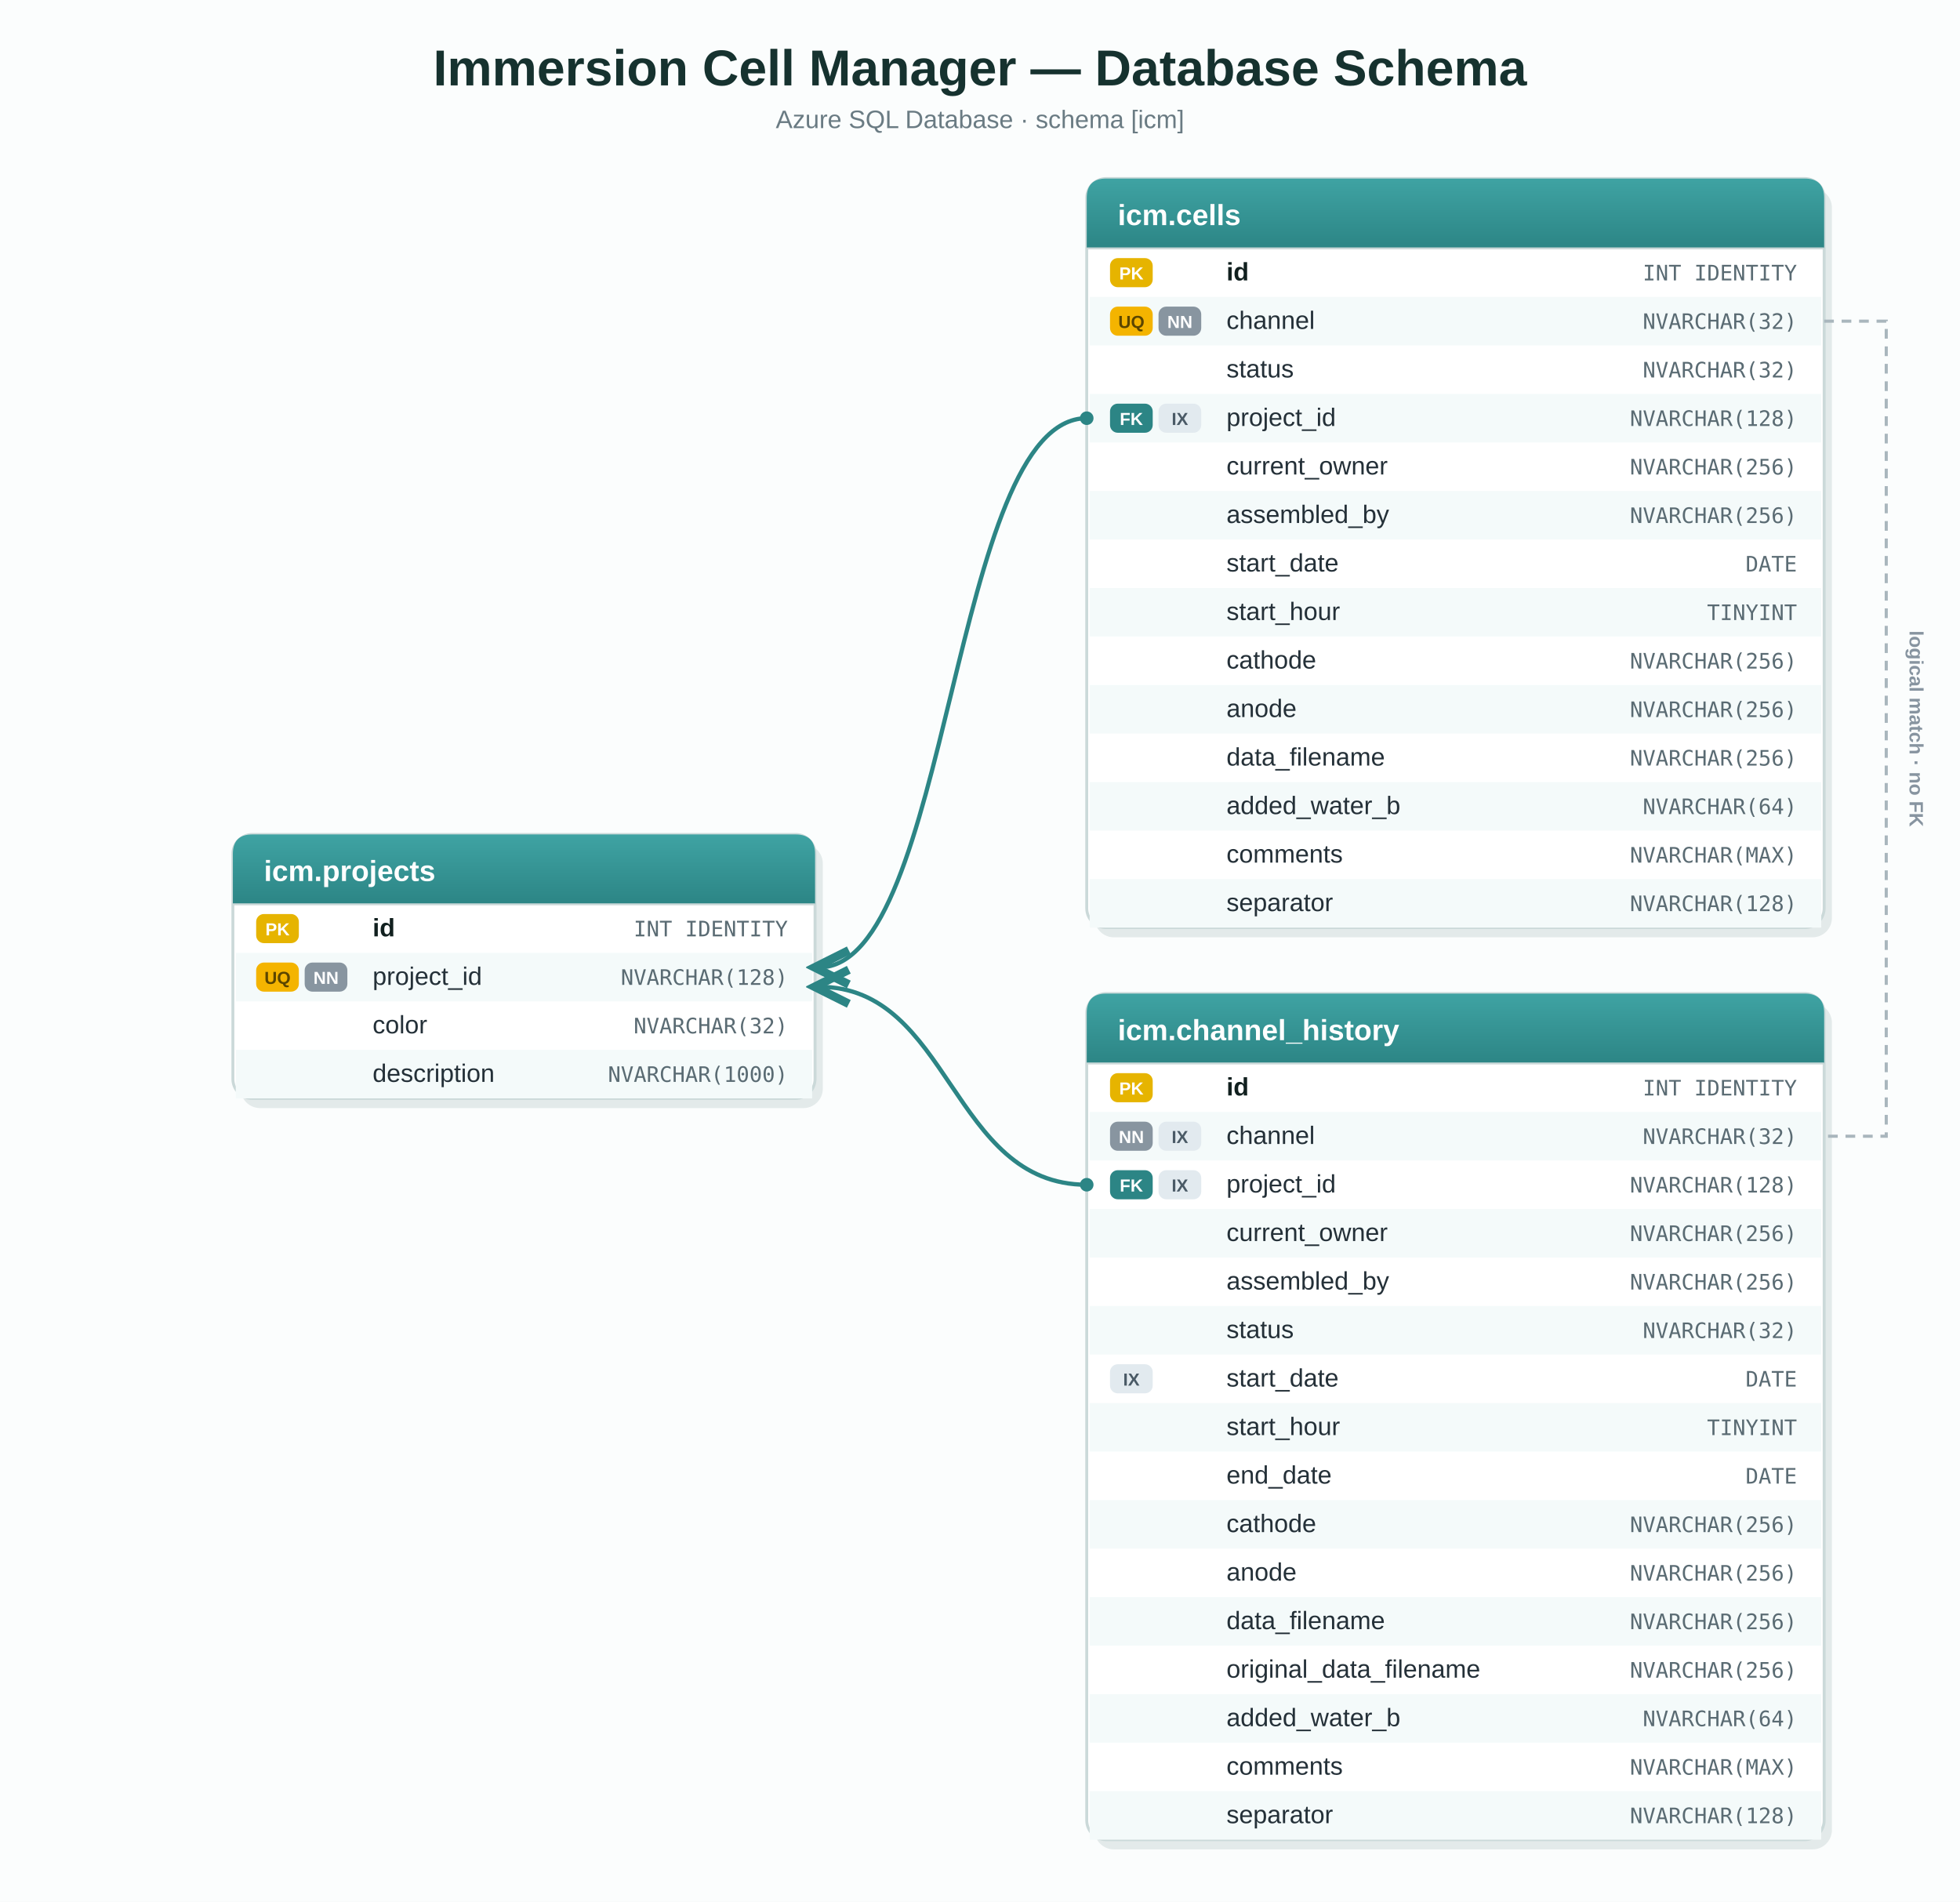
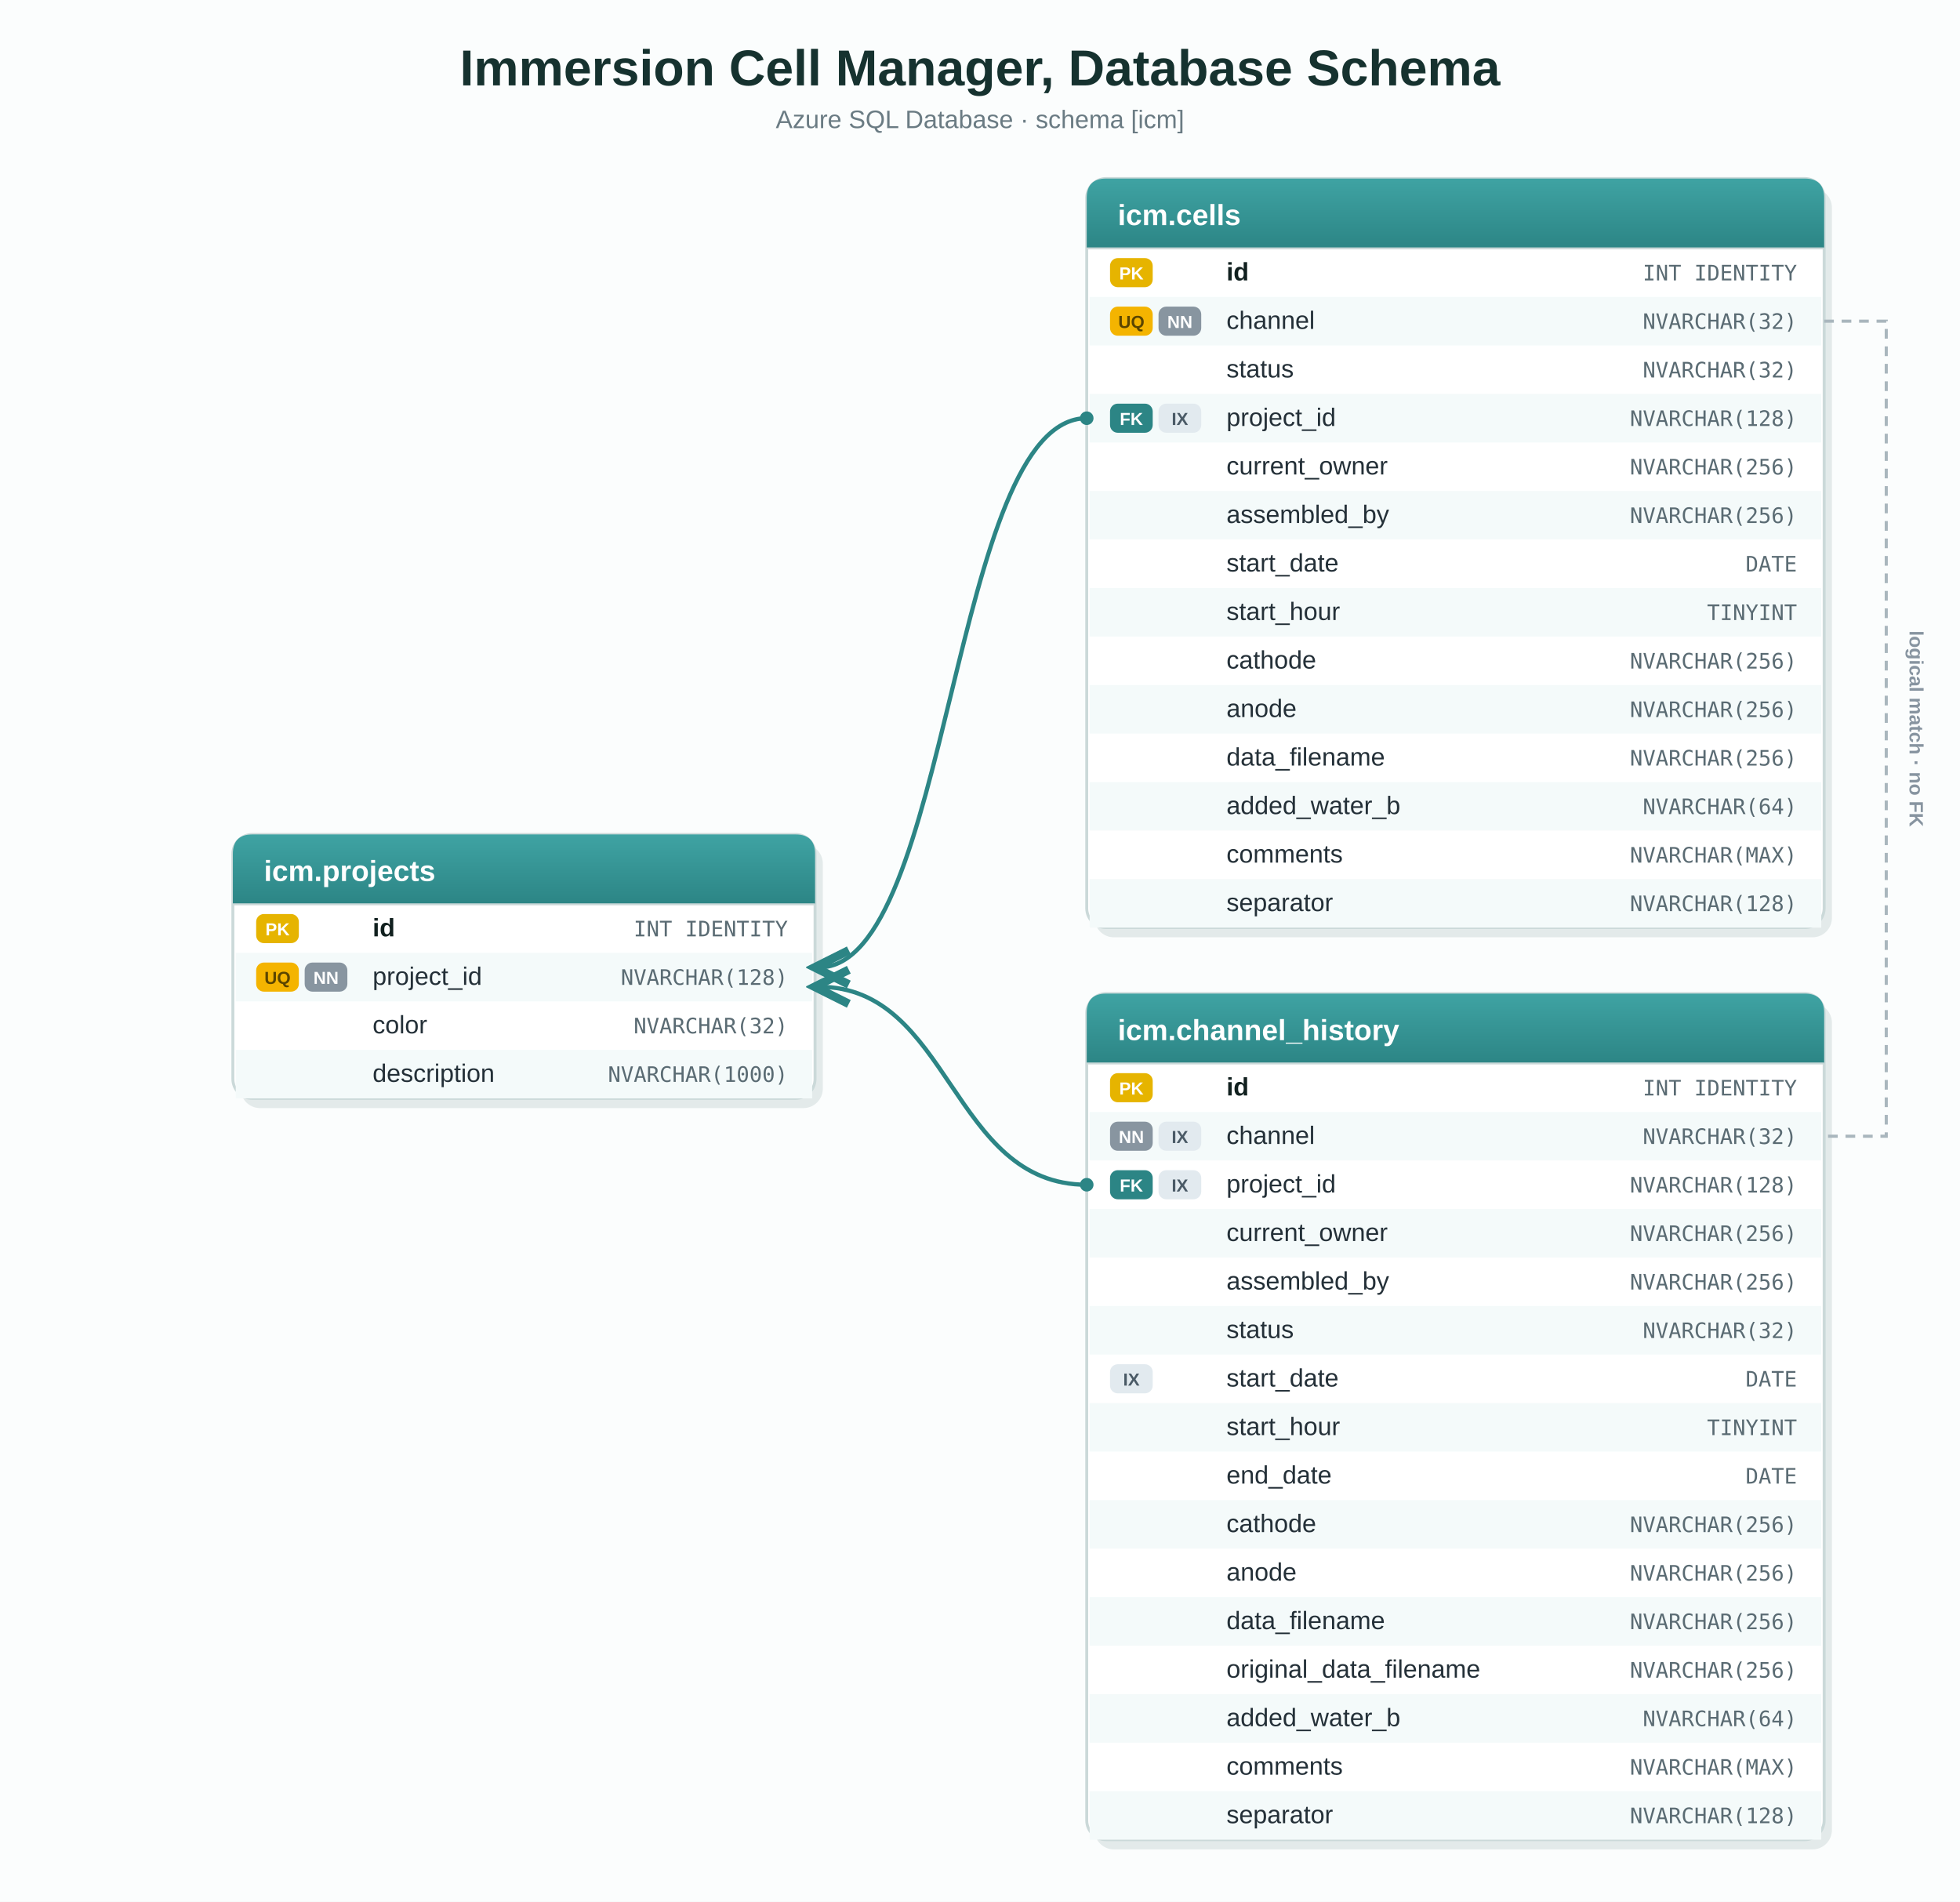
<svg xmlns="http://www.w3.org/2000/svg" width="1010" height="980" viewBox="0 0 1010 980" font-family="Segoe UI,Arial,sans-serif">
  <defs>
    <linearGradient id="gTeal" x1="0" y1="0" x2="0" y2="1">
      <stop offset="0" stop-color="#3FA3A3" />
      <stop offset="1" stop-color="#2C8585" />
    </linearGradient>
    <linearGradient id="gSlate" x1="0" y1="0" x2="0" y2="1">
      <stop offset="0" stop-color="#7B8A93" />
      <stop offset="1" stop-color="#5E6C74" />
    </linearGradient>
    <marker id="arrow" markerWidth="11" markerHeight="11" refX="8" refY="5" orient="auto">
      <path d="M1,1 L9,5 L1,9" fill="none" stroke="#2C8585" stroke-width="2" />
    </marker>
  </defs>
  <rect x="0" y="0" width="1010" height="980" fill="#FBFDFD" />
-   <text x="505.0" y="44" text-anchor="middle" font-size="26" font-weight="800" fill="#16322f">Immersion Cell Manager — Database Schema</text>
+   <text x="505.0" y="44" text-anchor="middle" font-size="26" font-weight="800" fill="#16322f">Immersion Cell Manager, Database Schema</text>
  <text x="505.0" y="66" text-anchor="middle" font-size="13" fill="#6A7B83">Azure SQL Database · schema [icm]</text>
  <rect x="124" y="435" width="300" height="136" rx="10" fill="#0b3b3b" opacity="0.10" />
  <rect x="120" y="430" width="300" height="136" rx="10" fill="#FFFFFF" stroke="#CBD9D9" stroke-width="1.5" />
  <path d="M120,440 Q120,430 130,430 L410,430 Q420,430 420,440 L420,466 L120,466 Z" fill="url(#gTeal)" />
  <text x="136" y="454" font-family="Segoe UI,Arial,sans-serif" font-size="15" font-weight="700" fill="#FFFFFF">icm.projects</text>
  <rect x="132" y="471.0" width="22" height="15" rx="4" fill="#E6B400" />
  <text x="143" y="482.0" text-anchor="middle" font-family="Segoe UI,Arial,sans-serif" font-size="9" font-weight="700" fill="#FFFFFF">PK</text>
  <text x="192" y="482.5" font-family="Segoe UI,Arial,sans-serif" font-size="13" font-weight="700" fill="#11201f">id</text>
  <text x="406" y="482.5" text-anchor="end" font-family="Consolas,Menlo,monospace" font-size="11" fill="#5A6B73">INT IDENTITY</text>
  <line x1="120" y1="466" x2="420" y2="466" stroke="#CBD9D9" stroke-width="1" />
  <rect x="121.5" y="491" width="297" height="25" fill="#F4FAFA" />
  <rect x="132" y="496.0" width="22" height="15" rx="4" fill="#F4B400" />
  <text x="143" y="507.0" text-anchor="middle" font-family="Segoe UI,Arial,sans-serif" font-size="9" font-weight="700" fill="#5A4500">UQ</text>
  <rect x="157" y="496.0" width="22" height="15" rx="4" fill="#8895A0" />
  <text x="168" y="507.0" text-anchor="middle" font-family="Segoe UI,Arial,sans-serif" font-size="9" font-weight="700" fill="#FFFFFF">NN</text>
  <text x="192" y="507.5" font-family="Segoe UI,Arial,sans-serif" font-size="13" font-weight="500" fill="#243038">project_id</text>
  <text x="406" y="507.5" text-anchor="end" font-family="Consolas,Menlo,monospace" font-size="11" fill="#5A6B73">NVARCHAR(128)</text>
  <text x="192" y="532.5" font-family="Segoe UI,Arial,sans-serif" font-size="13" font-weight="500" fill="#243038">color</text>
  <text x="406" y="532.5" text-anchor="end" font-family="Consolas,Menlo,monospace" font-size="11" fill="#5A6B73">NVARCHAR(32)</text>
  <rect x="121.5" y="541" width="297" height="25" fill="#F4FAFA" />
  <text x="192" y="557.5" font-family="Segoe UI,Arial,sans-serif" font-size="13" font-weight="500" fill="#243038">description</text>
  <text x="406" y="557.5" text-anchor="end" font-family="Consolas,Menlo,monospace" font-size="11" fill="#5A6B73">NVARCHAR(1000)</text>
  <rect x="564" y="97" width="380" height="386" rx="10" fill="#0b3b3b" opacity="0.10" />
  <rect x="560" y="92" width="380" height="386" rx="10" fill="#FFFFFF" stroke="#CBD9D9" stroke-width="1.5" />
  <path d="M560,102 Q560,92 570,92 L930,92 Q940,92 940,102 L940,128 L560,128 Z" fill="url(#gTeal)" />
  <text x="576" y="116" font-family="Segoe UI,Arial,sans-serif" font-size="15" font-weight="700" fill="#FFFFFF">icm.cells</text>
  <rect x="572" y="133.0" width="22" height="15" rx="4" fill="#E6B400" />
  <text x="583" y="144.0" text-anchor="middle" font-family="Segoe UI,Arial,sans-serif" font-size="9" font-weight="700" fill="#FFFFFF">PK</text>
  <text x="632" y="144.5" font-family="Segoe UI,Arial,sans-serif" font-size="13" font-weight="700" fill="#11201f">id</text>
  <text x="926" y="144.5" text-anchor="end" font-family="Consolas,Menlo,monospace" font-size="11" fill="#5A6B73">INT IDENTITY</text>
  <line x1="560" y1="128" x2="940" y2="128" stroke="#CBD9D9" stroke-width="1" />
  <rect x="561.5" y="153" width="377" height="25" fill="#F4FAFA" />
  <rect x="572" y="158.0" width="22" height="15" rx="4" fill="#F4B400" />
  <text x="583" y="169.0" text-anchor="middle" font-family="Segoe UI,Arial,sans-serif" font-size="9" font-weight="700" fill="#5A4500">UQ</text>
  <rect x="597" y="158.0" width="22" height="15" rx="4" fill="#8895A0" />
  <text x="608" y="169.0" text-anchor="middle" font-family="Segoe UI,Arial,sans-serif" font-size="9" font-weight="700" fill="#FFFFFF">NN</text>
  <text x="632" y="169.5" font-family="Segoe UI,Arial,sans-serif" font-size="13" font-weight="500" fill="#243038">channel</text>
  <text x="926" y="169.5" text-anchor="end" font-family="Consolas,Menlo,monospace" font-size="11" fill="#5A6B73">NVARCHAR(32)</text>
  <text x="632" y="194.5" font-family="Segoe UI,Arial,sans-serif" font-size="13" font-weight="500" fill="#243038">status</text>
  <text x="926" y="194.5" text-anchor="end" font-family="Consolas,Menlo,monospace" font-size="11" fill="#5A6B73">NVARCHAR(32)</text>
  <rect x="561.5" y="203" width="377" height="25" fill="#F4FAFA" />
  <rect x="572" y="208.0" width="22" height="15" rx="4" fill="#2C8585" />
  <text x="583" y="219.0" text-anchor="middle" font-family="Segoe UI,Arial,sans-serif" font-size="9" font-weight="700" fill="#FFFFFF">FK</text>
  <rect x="597" y="208.0" width="22" height="15" rx="4" fill="#E2EAEF" />
  <text x="608" y="219.0" text-anchor="middle" font-family="Segoe UI,Arial,sans-serif" font-size="9" font-weight="700" fill="#4A5A66">IX</text>
  <text x="632" y="219.5" font-family="Segoe UI,Arial,sans-serif" font-size="13" font-weight="500" fill="#243038">project_id</text>
  <text x="926" y="219.5" text-anchor="end" font-family="Consolas,Menlo,monospace" font-size="11" fill="#5A6B73">NVARCHAR(128)</text>
  <text x="632" y="244.5" font-family="Segoe UI,Arial,sans-serif" font-size="13" font-weight="500" fill="#243038">current_owner</text>
  <text x="926" y="244.5" text-anchor="end" font-family="Consolas,Menlo,monospace" font-size="11" fill="#5A6B73">NVARCHAR(256)</text>
  <rect x="561.5" y="253" width="377" height="25" fill="#F4FAFA" />
  <text x="632" y="269.5" font-family="Segoe UI,Arial,sans-serif" font-size="13" font-weight="500" fill="#243038">assembled_by</text>
  <text x="926" y="269.5" text-anchor="end" font-family="Consolas,Menlo,monospace" font-size="11" fill="#5A6B73">NVARCHAR(256)</text>
  <text x="632" y="294.5" font-family="Segoe UI,Arial,sans-serif" font-size="13" font-weight="500" fill="#243038">start_date</text>
  <text x="926" y="294.5" text-anchor="end" font-family="Consolas,Menlo,monospace" font-size="11" fill="#5A6B73">DATE</text>
  <rect x="561.5" y="303" width="377" height="25" fill="#F4FAFA" />
  <text x="632" y="319.5" font-family="Segoe UI,Arial,sans-serif" font-size="13" font-weight="500" fill="#243038">start_hour</text>
  <text x="926" y="319.5" text-anchor="end" font-family="Consolas,Menlo,monospace" font-size="11" fill="#5A6B73">TINYINT</text>
  <text x="632" y="344.5" font-family="Segoe UI,Arial,sans-serif" font-size="13" font-weight="500" fill="#243038">cathode</text>
  <text x="926" y="344.5" text-anchor="end" font-family="Consolas,Menlo,monospace" font-size="11" fill="#5A6B73">NVARCHAR(256)</text>
  <rect x="561.5" y="353" width="377" height="25" fill="#F4FAFA" />
  <text x="632" y="369.5" font-family="Segoe UI,Arial,sans-serif" font-size="13" font-weight="500" fill="#243038">anode</text>
  <text x="926" y="369.5" text-anchor="end" font-family="Consolas,Menlo,monospace" font-size="11" fill="#5A6B73">NVARCHAR(256)</text>
  <text x="632" y="394.5" font-family="Segoe UI,Arial,sans-serif" font-size="13" font-weight="500" fill="#243038">data_filename</text>
  <text x="926" y="394.5" text-anchor="end" font-family="Consolas,Menlo,monospace" font-size="11" fill="#5A6B73">NVARCHAR(256)</text>
  <rect x="561.5" y="403" width="377" height="25" fill="#F4FAFA" />
  <text x="632" y="419.5" font-family="Segoe UI,Arial,sans-serif" font-size="13" font-weight="500" fill="#243038">added_water_b</text>
  <text x="926" y="419.5" text-anchor="end" font-family="Consolas,Menlo,monospace" font-size="11" fill="#5A6B73">NVARCHAR(64)</text>
  <text x="632" y="444.5" font-family="Segoe UI,Arial,sans-serif" font-size="13" font-weight="500" fill="#243038">comments</text>
  <text x="926" y="444.5" text-anchor="end" font-family="Consolas,Menlo,monospace" font-size="11" fill="#5A6B73">NVARCHAR(MAX)</text>
  <rect x="561.5" y="453" width="377" height="25" fill="#F4FAFA" />
  <text x="632" y="469.5" font-family="Segoe UI,Arial,sans-serif" font-size="13" font-weight="500" fill="#243038">separator</text>
  <text x="926" y="469.5" text-anchor="end" font-family="Consolas,Menlo,monospace" font-size="11" fill="#5A6B73">NVARCHAR(128)</text>
  <rect x="564" y="517" width="380" height="436" rx="10" fill="#0b3b3b" opacity="0.10" />
  <rect x="560" y="512" width="380" height="436" rx="10" fill="#FFFFFF" stroke="#CBD9D9" stroke-width="1.5" />
  <path d="M560,522 Q560,512 570,512 L930,512 Q940,512 940,522 L940,548 L560,548 Z" fill="url(#gTeal)" />
  <text x="576" y="536" font-family="Segoe UI,Arial,sans-serif" font-size="15" font-weight="700" fill="#FFFFFF">icm.channel_history</text>
  <rect x="572" y="553.0" width="22" height="15" rx="4" fill="#E6B400" />
  <text x="583" y="564.0" text-anchor="middle" font-family="Segoe UI,Arial,sans-serif" font-size="9" font-weight="700" fill="#FFFFFF">PK</text>
  <text x="632" y="564.5" font-family="Segoe UI,Arial,sans-serif" font-size="13" font-weight="700" fill="#11201f">id</text>
  <text x="926" y="564.5" text-anchor="end" font-family="Consolas,Menlo,monospace" font-size="11" fill="#5A6B73">INT IDENTITY</text>
  <line x1="560" y1="548" x2="940" y2="548" stroke="#CBD9D9" stroke-width="1" />
  <rect x="561.5" y="573" width="377" height="25" fill="#F4FAFA" />
  <rect x="572" y="578.0" width="22" height="15" rx="4" fill="#8895A0" />
  <text x="583" y="589.0" text-anchor="middle" font-family="Segoe UI,Arial,sans-serif" font-size="9" font-weight="700" fill="#FFFFFF">NN</text>
  <rect x="597" y="578.0" width="22" height="15" rx="4" fill="#E2EAEF" />
  <text x="608" y="589.0" text-anchor="middle" font-family="Segoe UI,Arial,sans-serif" font-size="9" font-weight="700" fill="#4A5A66">IX</text>
  <text x="632" y="589.5" font-family="Segoe UI,Arial,sans-serif" font-size="13" font-weight="500" fill="#243038">channel</text>
  <text x="926" y="589.5" text-anchor="end" font-family="Consolas,Menlo,monospace" font-size="11" fill="#5A6B73">NVARCHAR(32)</text>
  <rect x="572" y="603.0" width="22" height="15" rx="4" fill="#2C8585" />
  <text x="583" y="614.0" text-anchor="middle" font-family="Segoe UI,Arial,sans-serif" font-size="9" font-weight="700" fill="#FFFFFF">FK</text>
  <rect x="597" y="603.0" width="22" height="15" rx="4" fill="#E2EAEF" />
  <text x="608" y="614.0" text-anchor="middle" font-family="Segoe UI,Arial,sans-serif" font-size="9" font-weight="700" fill="#4A5A66">IX</text>
  <text x="632" y="614.5" font-family="Segoe UI,Arial,sans-serif" font-size="13" font-weight="500" fill="#243038">project_id</text>
  <text x="926" y="614.5" text-anchor="end" font-family="Consolas,Menlo,monospace" font-size="11" fill="#5A6B73">NVARCHAR(128)</text>
  <rect x="561.5" y="623" width="377" height="25" fill="#F4FAFA" />
  <text x="632" y="639.5" font-family="Segoe UI,Arial,sans-serif" font-size="13" font-weight="500" fill="#243038">current_owner</text>
  <text x="926" y="639.5" text-anchor="end" font-family="Consolas,Menlo,monospace" font-size="11" fill="#5A6B73">NVARCHAR(256)</text>
  <text x="632" y="664.5" font-family="Segoe UI,Arial,sans-serif" font-size="13" font-weight="500" fill="#243038">assembled_by</text>
  <text x="926" y="664.5" text-anchor="end" font-family="Consolas,Menlo,monospace" font-size="11" fill="#5A6B73">NVARCHAR(256)</text>
  <rect x="561.5" y="673" width="377" height="25" fill="#F4FAFA" />
  <text x="632" y="689.5" font-family="Segoe UI,Arial,sans-serif" font-size="13" font-weight="500" fill="#243038">status</text>
  <text x="926" y="689.5" text-anchor="end" font-family="Consolas,Menlo,monospace" font-size="11" fill="#5A6B73">NVARCHAR(32)</text>
  <rect x="572" y="703.0" width="22" height="15" rx="4" fill="#E2EAEF" />
  <text x="583" y="714.0" text-anchor="middle" font-family="Segoe UI,Arial,sans-serif" font-size="9" font-weight="700" fill="#4A5A66">IX</text>
  <text x="632" y="714.5" font-family="Segoe UI,Arial,sans-serif" font-size="13" font-weight="500" fill="#243038">start_date</text>
  <text x="926" y="714.5" text-anchor="end" font-family="Consolas,Menlo,monospace" font-size="11" fill="#5A6B73">DATE</text>
  <rect x="561.5" y="723" width="377" height="25" fill="#F4FAFA" />
  <text x="632" y="739.5" font-family="Segoe UI,Arial,sans-serif" font-size="13" font-weight="500" fill="#243038">start_hour</text>
  <text x="926" y="739.5" text-anchor="end" font-family="Consolas,Menlo,monospace" font-size="11" fill="#5A6B73">TINYINT</text>
  <text x="632" y="764.5" font-family="Segoe UI,Arial,sans-serif" font-size="13" font-weight="500" fill="#243038">end_date</text>
  <text x="926" y="764.5" text-anchor="end" font-family="Consolas,Menlo,monospace" font-size="11" fill="#5A6B73">DATE</text>
  <rect x="561.5" y="773" width="377" height="25" fill="#F4FAFA" />
  <text x="632" y="789.5" font-family="Segoe UI,Arial,sans-serif" font-size="13" font-weight="500" fill="#243038">cathode</text>
  <text x="926" y="789.5" text-anchor="end" font-family="Consolas,Menlo,monospace" font-size="11" fill="#5A6B73">NVARCHAR(256)</text>
  <text x="632" y="814.5" font-family="Segoe UI,Arial,sans-serif" font-size="13" font-weight="500" fill="#243038">anode</text>
  <text x="926" y="814.5" text-anchor="end" font-family="Consolas,Menlo,monospace" font-size="11" fill="#5A6B73">NVARCHAR(256)</text>
  <rect x="561.5" y="823" width="377" height="25" fill="#F4FAFA" />
  <text x="632" y="839.5" font-family="Segoe UI,Arial,sans-serif" font-size="13" font-weight="500" fill="#243038">data_filename</text>
  <text x="926" y="839.5" text-anchor="end" font-family="Consolas,Menlo,monospace" font-size="11" fill="#5A6B73">NVARCHAR(256)</text>
  <text x="632" y="864.5" font-family="Segoe UI,Arial,sans-serif" font-size="13" font-weight="500" fill="#243038">original_data_filename</text>
  <text x="926" y="864.5" text-anchor="end" font-family="Consolas,Menlo,monospace" font-size="11" fill="#5A6B73">NVARCHAR(256)</text>
  <rect x="561.5" y="873" width="377" height="25" fill="#F4FAFA" />
  <text x="632" y="889.5" font-family="Segoe UI,Arial,sans-serif" font-size="13" font-weight="500" fill="#243038">added_water_b</text>
  <text x="926" y="889.5" text-anchor="end" font-family="Consolas,Menlo,monospace" font-size="11" fill="#5A6B73">NVARCHAR(64)</text>
  <text x="632" y="914.5" font-family="Segoe UI,Arial,sans-serif" font-size="13" font-weight="500" fill="#243038">comments</text>
  <text x="926" y="914.5" text-anchor="end" font-family="Consolas,Menlo,monospace" font-size="11" fill="#5A6B73">NVARCHAR(MAX)</text>
  <rect x="561.5" y="923" width="377" height="25" fill="#F4FAFA" />
  <text x="632" y="939.5" font-family="Segoe UI,Arial,sans-serif" font-size="13" font-weight="500" fill="#243038">separator</text>
  <text x="926" y="939.5" text-anchor="end" font-family="Consolas,Menlo,monospace" font-size="11" fill="#5A6B73">NVARCHAR(128)</text>
  <path d="M560,215.5 C490,215.5 490,498.5 422,498.5" fill="none" stroke="#2C8585" stroke-width="2.2" marker-end="url(#arrow)" />
  <circle cx="560" cy="215.5" r="3.5" fill="#2C8585" />
  <path d="M560,610.5 C490,610.5 490,508.5 422,508.5" fill="none" stroke="#2C8585" stroke-width="2.2" marker-end="url(#arrow)" />
  <circle cx="560" cy="610.5" r="3.5" fill="#2C8585" />
  <path d="M940,165.5 H972 V585.5 H940" fill="none" stroke="#A9B6BD" stroke-width="1.6" stroke-dasharray="5 4" />
  <text x="984" y="375.5" transform="rotate(90 984 375.5)" text-anchor="middle" font-size="10" fill="#8794A0" font-weight="600">logical match · no FK</text>
</svg>
